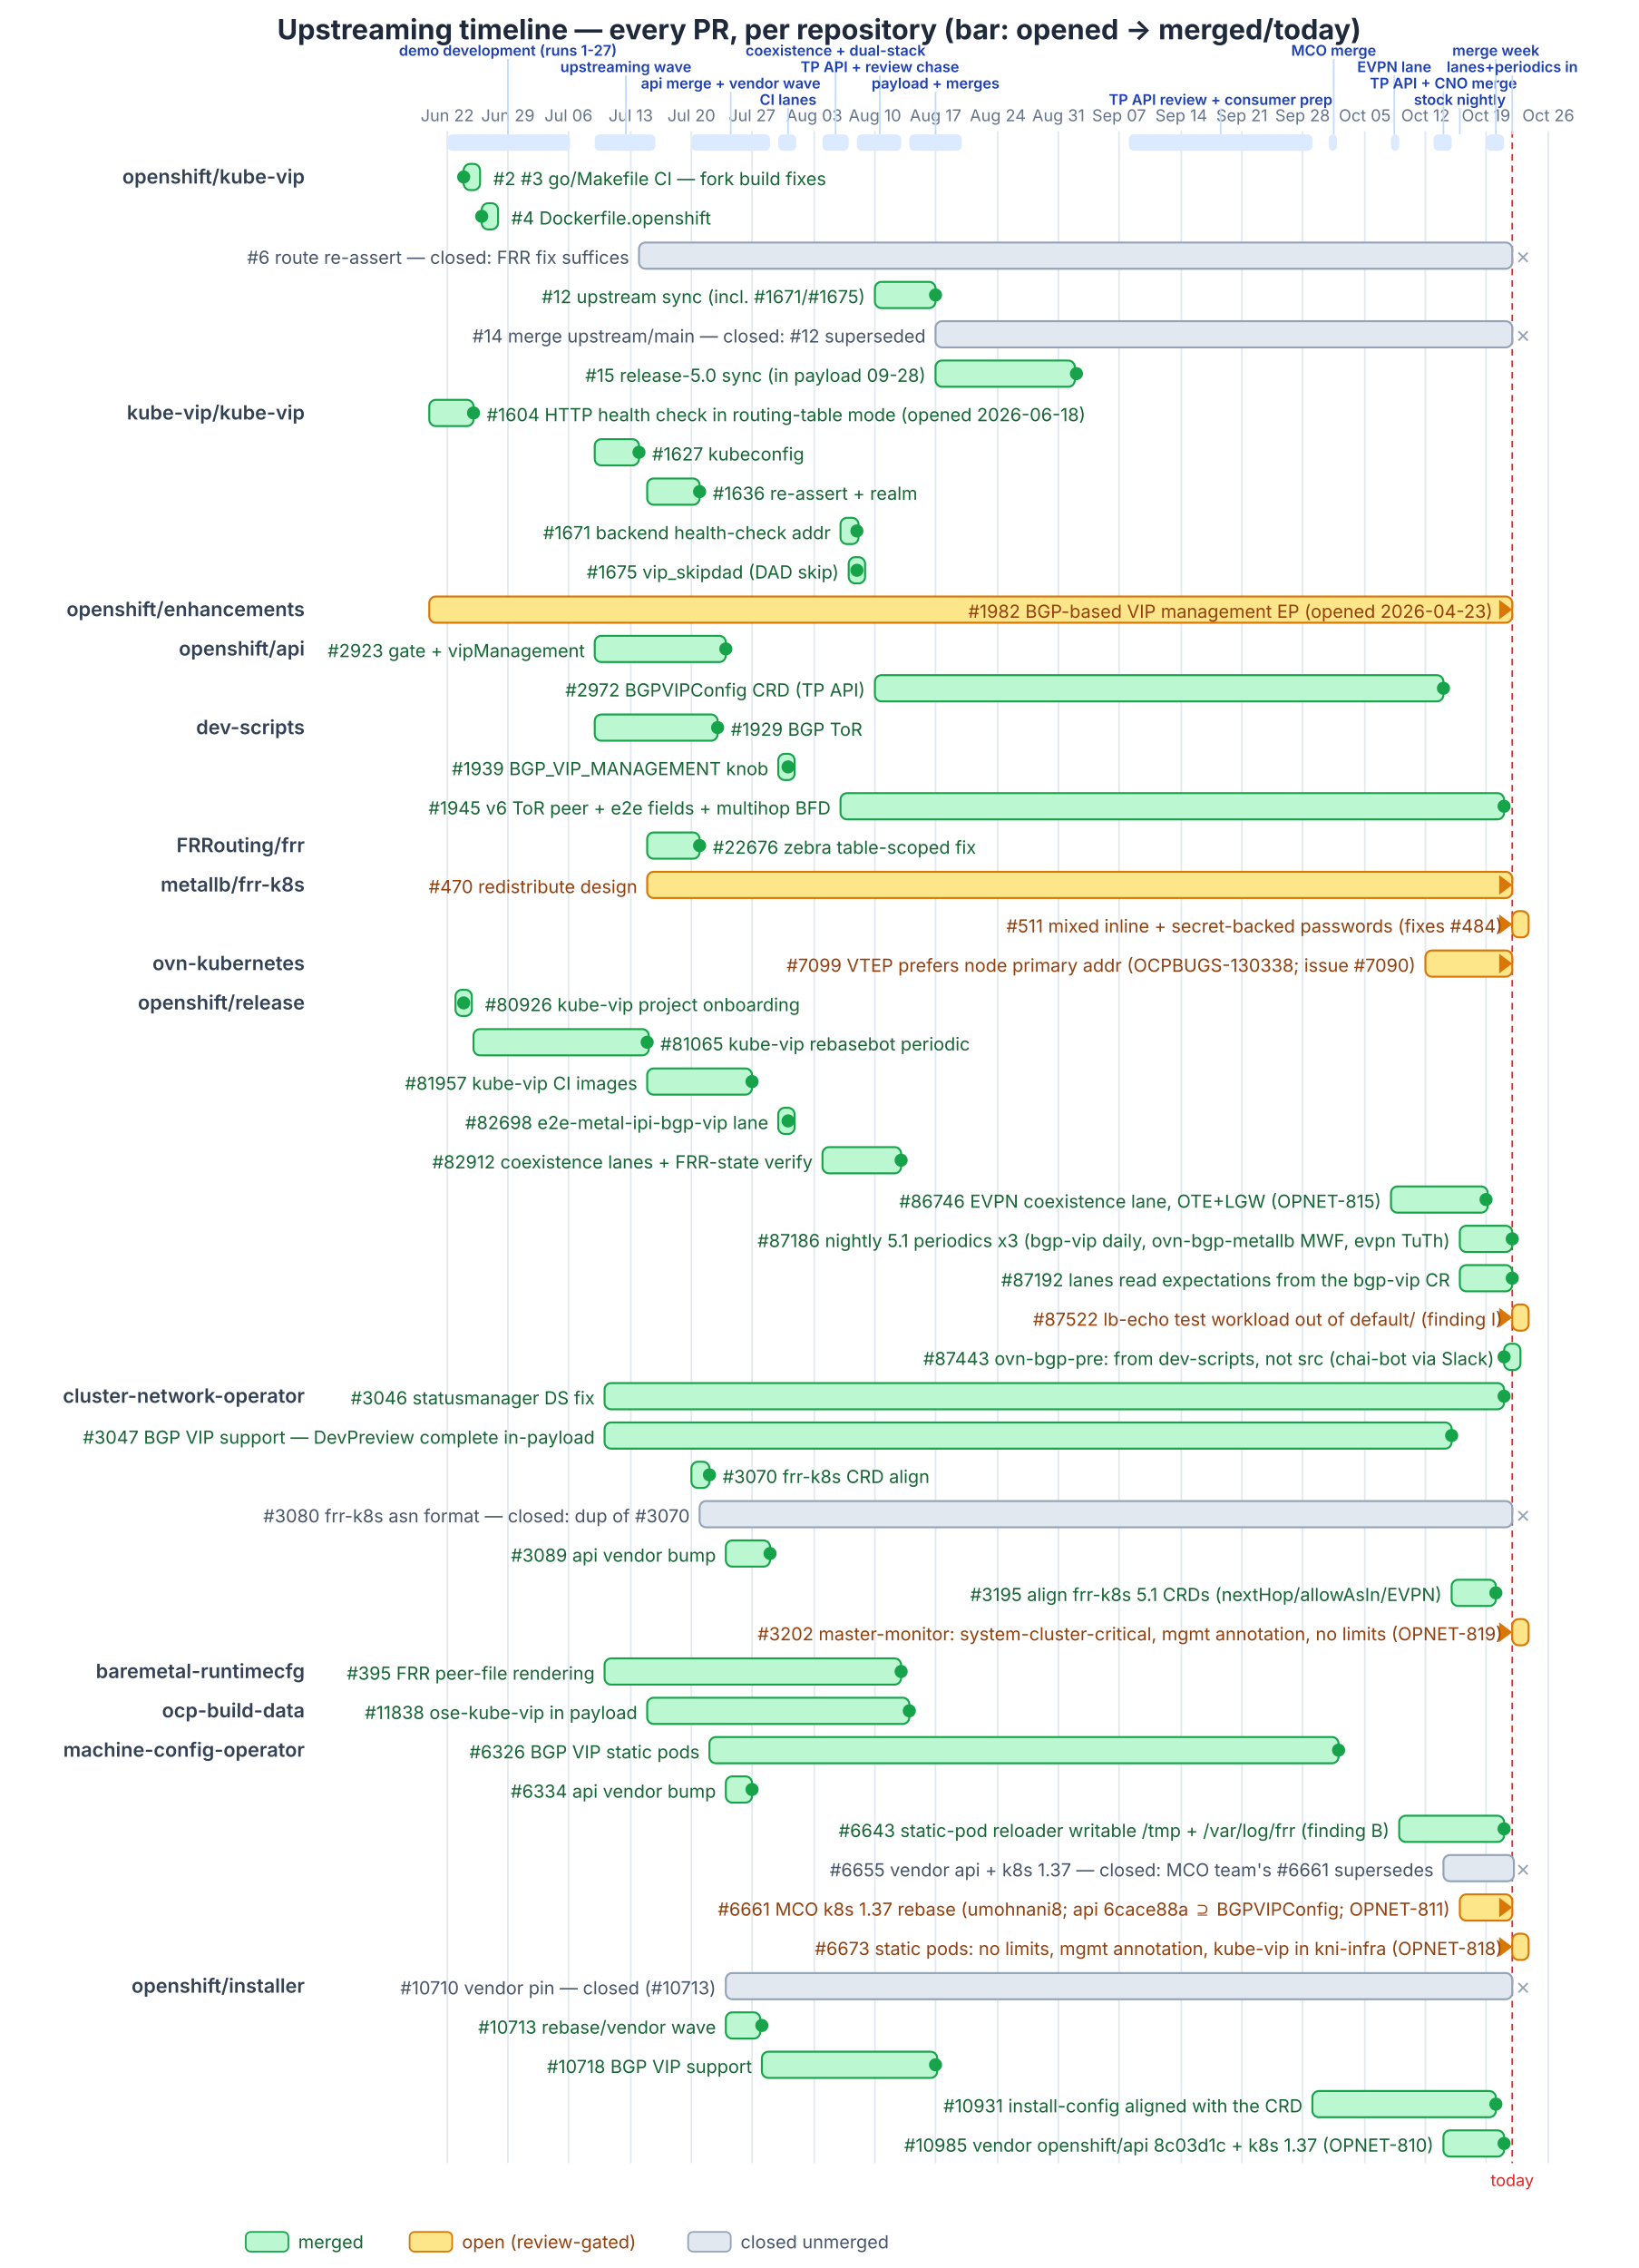
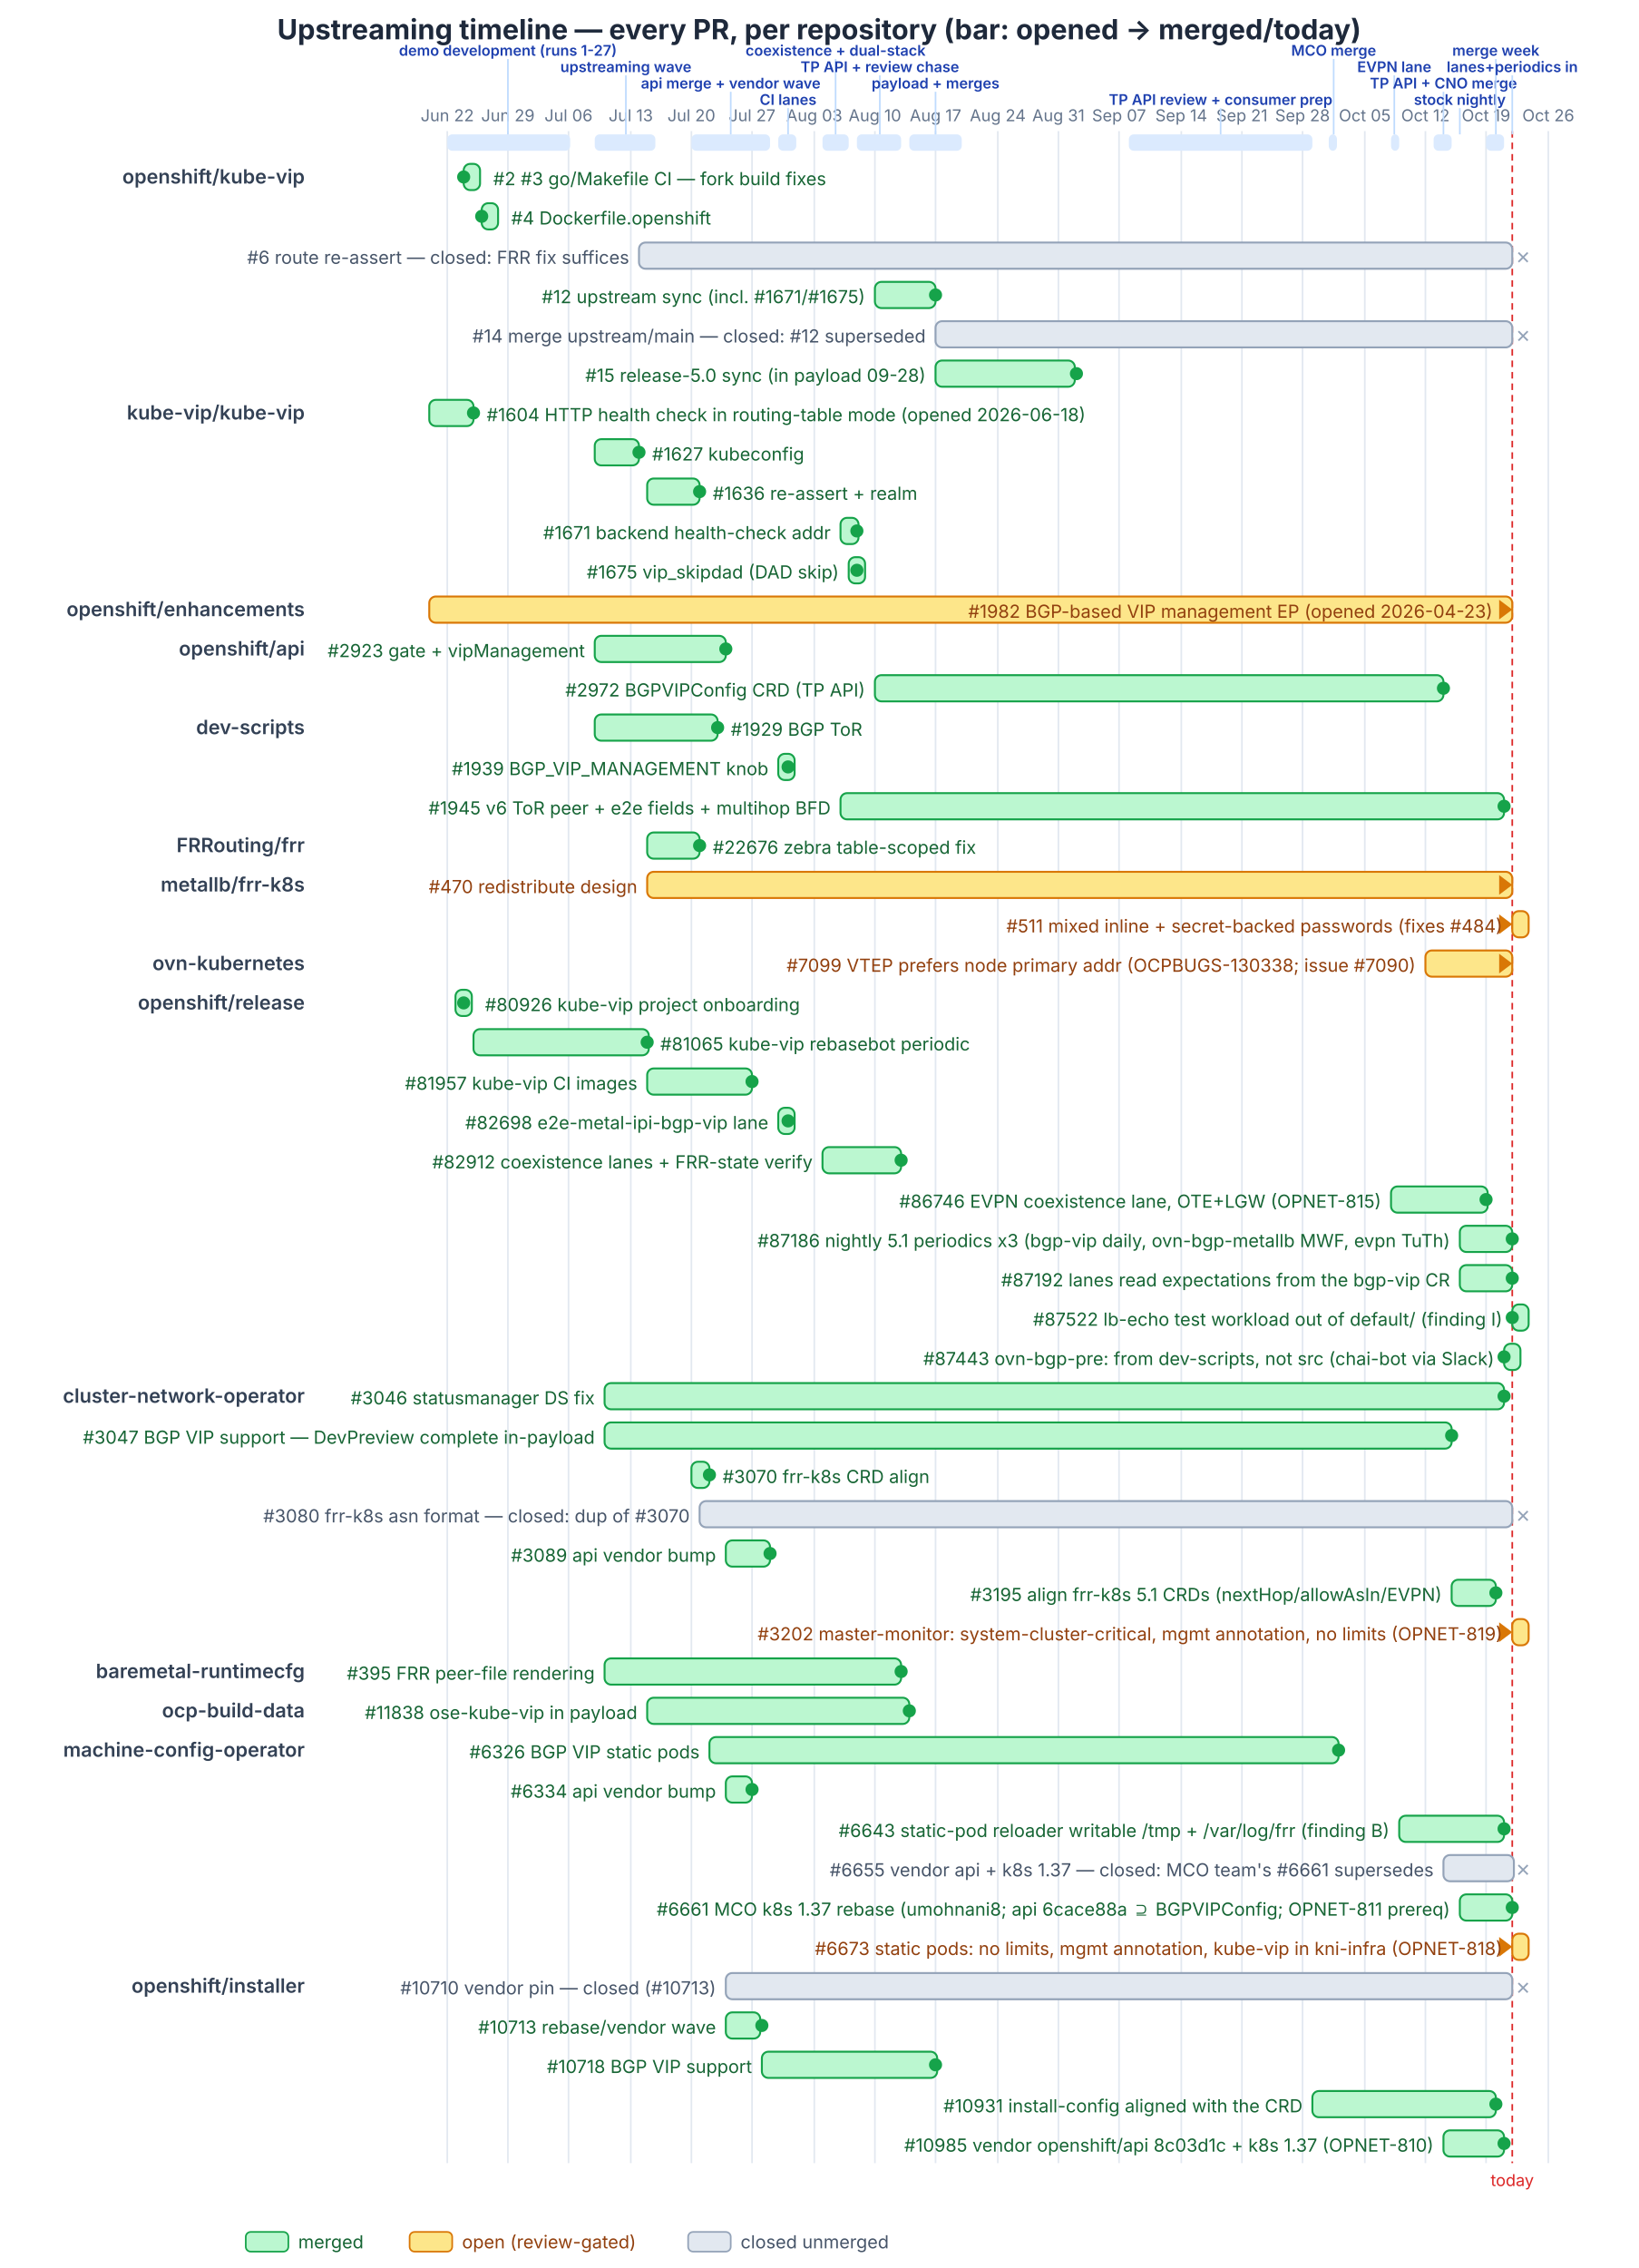
<svg xmlns="http://www.w3.org/2000/svg" width="1000" height="1384" viewBox="0 0 1000 1384" font-family="Inter, Helvetica, Arial, sans-serif">
  <text x="500" y="24" text-anchor="middle" font-size="17" font-weight="700" fill="#1e293b">Upstreaming timeline — every PR, per repository (bar: opened → merged/today)</text>
  <line x1="273" y1="80" x2="273" y2="1320" stroke="#e2e8f0" stroke-width="1" />
  <text x="273" y="74" text-anchor="middle" font-size="10" fill="#64748b">Jun 22</text>
  <line x1="310" y1="80" x2="310" y2="1320" stroke="#e2e8f0" stroke-width="1" />
  <text x="310" y="74" text-anchor="middle" font-size="10" fill="#64748b">Jun 29</text>
  <line x1="347" y1="80" x2="347" y2="1320" stroke="#e2e8f0" stroke-width="1" />
  <text x="347" y="74" text-anchor="middle" font-size="10" fill="#64748b">Jul 06</text>
  <line x1="385" y1="80" x2="385" y2="1320" stroke="#e2e8f0" stroke-width="1" />
  <text x="385" y="74" text-anchor="middle" font-size="10" fill="#64748b">Jul 13</text>
  <line x1="422" y1="80" x2="422" y2="1320" stroke="#e2e8f0" stroke-width="1" />
  <text x="422" y="74" text-anchor="middle" font-size="10" fill="#64748b">Jul 20</text>
  <line x1="459" y1="80" x2="459" y2="1320" stroke="#e2e8f0" stroke-width="1" />
  <text x="459" y="74" text-anchor="middle" font-size="10" fill="#64748b">Jul 27</text>
  <line x1="497" y1="80" x2="497" y2="1320" stroke="#e2e8f0" stroke-width="1" />
  <text x="497" y="74" text-anchor="middle" font-size="10" fill="#64748b">Aug 03</text>
  <line x1="534" y1="80" x2="534" y2="1320" stroke="#e2e8f0" stroke-width="1" />
  <text x="534" y="74" text-anchor="middle" font-size="10" fill="#64748b">Aug 10</text>
  <line x1="571" y1="80" x2="571" y2="1320" stroke="#e2e8f0" stroke-width="1" />
  <text x="571" y="74" text-anchor="middle" font-size="10" fill="#64748b">Aug 17</text>
  <line x1="609" y1="80" x2="609" y2="1320" stroke="#e2e8f0" stroke-width="1" />
  <text x="609" y="74" text-anchor="middle" font-size="10" fill="#64748b">Aug 24</text>
  <line x1="646" y1="80" x2="646" y2="1320" stroke="#e2e8f0" stroke-width="1" />
  <text x="646" y="74" text-anchor="middle" font-size="10" fill="#64748b">Aug 31</text>
  <line x1="683" y1="80" x2="683" y2="1320" stroke="#e2e8f0" stroke-width="1" />
  <text x="683" y="74" text-anchor="middle" font-size="10" fill="#64748b">Sep 07</text>
  <line x1="721" y1="80" x2="721" y2="1320" stroke="#e2e8f0" stroke-width="1" />
  <text x="721" y="74" text-anchor="middle" font-size="10" fill="#64748b">Sep 14</text>
  <line x1="758" y1="80" x2="758" y2="1320" stroke="#e2e8f0" stroke-width="1" />
  <text x="758" y="74" text-anchor="middle" font-size="10" fill="#64748b">Sep 21</text>
  <line x1="795" y1="80" x2="795" y2="1320" stroke="#e2e8f0" stroke-width="1" />
  <text x="795" y="74" text-anchor="middle" font-size="10" fill="#64748b">Sep 28</text>
  <line x1="833" y1="80" x2="833" y2="1320" stroke="#e2e8f0" stroke-width="1" />
  <text x="833" y="74" text-anchor="middle" font-size="10" fill="#64748b">Oct 05</text>
  <line x1="870" y1="80" x2="870" y2="1320" stroke="#e2e8f0" stroke-width="1" />
  <text x="870" y="74" text-anchor="middle" font-size="10" fill="#64748b">Oct 12</text>
  <line x1="907" y1="80" x2="907" y2="1320" stroke="#e2e8f0" stroke-width="1" />
  <text x="907" y="74" text-anchor="middle" font-size="10" fill="#64748b">Oct 19</text>
  <line x1="945" y1="80" x2="945" y2="1320" stroke="#e2e8f0" stroke-width="1" />
  <text x="945" y="74" text-anchor="middle" font-size="10" fill="#64748b">Oct 26</text>
  <line x1="923" y1="80" x2="923" y2="1320" stroke="#dc2626" stroke-width="1" stroke-dasharray="4 3" />
  <text x="923" y="1334" text-anchor="middle" font-size="10" fill="#dc2626">today</text>
  <rect x="273" y="82" width="75" height="10" rx="3" fill="#dbeafe" />
  <line x1="310" y1="36" x2="310" y2="82" stroke="#bfdbfe" stroke-width="1" />
  <text x="310" y="34" text-anchor="middle" font-size="9" font-weight="600" fill="#1e40af">demo development (runs 1-27)</text>
  <rect x="363" y="82" width="37" height="10" rx="3" fill="#dbeafe" />
  <line x1="382" y1="46" x2="382" y2="82" stroke="#bfdbfe" stroke-width="1" />
  <text x="382" y="44" text-anchor="middle" font-size="9" font-weight="600" fill="#1e40af">upstreaming wave</text>
  <rect x="422" y="82" width="48" height="10" rx="3" fill="#dbeafe" />
  <line x1="446" y1="56" x2="446" y2="82" stroke="#bfdbfe" stroke-width="1" />
  <text x="446" y="54" text-anchor="middle" font-size="9" font-weight="600" fill="#1e40af">api merge + vendor wave</text>
  <rect x="475" y="82" width="11" height="10" rx="3" fill="#dbeafe" />
  <line x1="481" y1="66" x2="481" y2="82" stroke="#bfdbfe" stroke-width="1" />
  <text x="481" y="64" text-anchor="middle" font-size="9" font-weight="600" fill="#1e40af">CI lanes</text>
  <rect x="502" y="82" width="16" height="10" rx="3" fill="#dbeafe" />
  <line x1="510" y1="36" x2="510" y2="82" stroke="#bfdbfe" stroke-width="1" />
  <text x="510" y="34" text-anchor="middle" font-size="9" font-weight="600" fill="#1e40af">coexistence + dual-stack</text>
  <rect x="523" y="82" width="27" height="10" rx="3" fill="#dbeafe" />
  <line x1="537" y1="46" x2="537" y2="82" stroke="#bfdbfe" stroke-width="1" />
  <text x="537" y="44" text-anchor="middle" font-size="9" font-weight="600" fill="#1e40af">TP API + review chase</text>
  <rect x="555" y="82" width="32" height="10" rx="3" fill="#dbeafe" />
  <line x1="571" y1="56" x2="571" y2="82" stroke="#bfdbfe" stroke-width="1" />
  <text x="571" y="54" text-anchor="middle" font-size="9" font-weight="600" fill="#1e40af">payload + merges</text>
  <rect x="689" y="82" width="112" height="10" rx="3" fill="#dbeafe" />
  <line x1="745" y1="66" x2="745" y2="82" stroke="#bfdbfe" stroke-width="1" />
  <text x="745" y="64" text-anchor="middle" font-size="9" font-weight="600" fill="#1e40af">TP API review + consumer prep</text>
  <rect x="811" y="82" width="5" height="10" rx="3" fill="#dbeafe" />
  <line x1="814" y1="36" x2="814" y2="82" stroke="#bfdbfe" stroke-width="1" />
  <text x="814" y="34" text-anchor="middle" font-size="9" font-weight="600" fill="#1e40af">MCO merge</text>
  <rect x="849" y="82" width="5" height="10" rx="3" fill="#dbeafe" />
  <line x1="851" y1="46" x2="851" y2="82" stroke="#bfdbfe" stroke-width="1" />
  <text x="851" y="44" text-anchor="middle" font-size="9" font-weight="600" fill="#1e40af">EVPN lane</text>
  <rect x="875" y="82" width="11" height="10" rx="3" fill="#dbeafe" />
  <line x1="881" y1="56" x2="881" y2="82" stroke="#bfdbfe" stroke-width="1" />
  <text x="881" y="54" text-anchor="middle" font-size="9" font-weight="600" fill="#1e40af">TP API + CNO merge</text>
  <rect x="891" y="82" width="0" height="10" rx="3" fill="#dbeafe" />
  <line x1="891" y1="66" x2="891" y2="82" stroke="#bfdbfe" stroke-width="1" />
  <text x="891" y="64" text-anchor="middle" font-size="9" font-weight="600" fill="#1e40af">stock nightly</text>
  <rect x="907" y="82" width="11" height="10" rx="3" fill="#dbeafe" />
  <line x1="913" y1="36" x2="913" y2="82" stroke="#bfdbfe" stroke-width="1" />
  <text x="913" y="34" text-anchor="middle" font-size="9" font-weight="600" fill="#1e40af">merge week</text>
  <rect x="923" y="82" width="0" height="10" rx="3" fill="#dbeafe" />
  <line x1="923" y1="46" x2="923" y2="82" stroke="#bfdbfe" stroke-width="1" />
  <text x="923" y="44" text-anchor="middle" font-size="9" font-weight="600" fill="#1e40af">lanes+periodics in</text>
  <text x="186" y="112" text-anchor="end" font-size="12" font-weight="600" fill="#334155">openshift/kube-vip</text>
  <rect x="283" y="100" width="10" height="16" rx="4" fill="#bbf7d0" stroke="#16a34a" stroke-width="1.2" />
  <circle cx="283" cy="108" r="4" fill="#16a34a" />
  <text x="301" y="113" font-size="11" fill="#166534">#2 #3 go/Makefile CI — fork build fixes</text>
  <rect x="294" y="124" width="10" height="16" rx="4" fill="#bbf7d0" stroke="#16a34a" stroke-width="1.2" />
  <circle cx="294" cy="132" r="4" fill="#16a34a" />
  <text x="312" y="137" font-size="11" fill="#166534">#4 Dockerfile.openshift</text>
  <rect x="390" y="148" width="533" height="16" rx="4" fill="#e2e8f0" stroke="#94a3b8" stroke-width="1.2" />
  <text x="925" y="161" font-size="11" fill="#94a3b8">✕</text>
  <text x="384" y="161" text-anchor="end" font-size="11" fill="#475569">#6 route re-assert — closed: FRR fix suffices</text>
  <rect x="534" y="172" width="37" height="16" rx="4" fill="#bbf7d0" stroke="#16a34a" stroke-width="1.2" />
  <circle cx="571" cy="180" r="4" fill="#16a34a" />
  <text x="528" y="185" text-anchor="end" font-size="11" fill="#166534">#12 upstream sync (incl. #1671/#1675)</text>
  <rect x="571" y="196" width="352" height="16" rx="4" fill="#e2e8f0" stroke="#94a3b8" stroke-width="1.2" />
  <text x="925" y="209" font-size="11" fill="#94a3b8">✕</text>
  <text x="565" y="209" text-anchor="end" font-size="11" fill="#475569">#14 merge upstream/main — closed: #12 superseded</text>
  <rect x="571" y="220" width="85" height="16" rx="4" fill="#bbf7d0" stroke="#16a34a" stroke-width="1.2" />
  <circle cx="657" cy="228" r="4" fill="#16a34a" />
  <text x="565" y="233" text-anchor="end" font-size="11" fill="#166534">#15 release-5.0 sync (in payload 09-28)</text>
  <text x="186" y="256" text-anchor="end" font-size="12" font-weight="600" fill="#334155">kube-vip/kube-vip</text>
  <rect x="262" y="244" width="27" height="16" rx="4" fill="#bbf7d0" stroke="#16a34a" stroke-width="1.2" />
  <circle cx="289" cy="252" r="4" fill="#16a34a" />
  <text x="297" y="257" font-size="11" fill="#166534">#1604 HTTP health check in routing-table mode (opened 2026-06-18)</text>
  <rect x="363" y="268" width="27" height="16" rx="4" fill="#bbf7d0" stroke="#16a34a" stroke-width="1.2" />
  <circle cx="390" cy="276" r="4" fill="#16a34a" />
  <text x="398" y="281" font-size="11" fill="#166534">#1627 kubeconfig</text>
  <rect x="395" y="292" width="32" height="16" rx="4" fill="#bbf7d0" stroke="#16a34a" stroke-width="1.2" />
  <circle cx="427" cy="300" r="4" fill="#16a34a" />
  <text x="435" y="305" font-size="11" fill="#166534">#1636 re-assert + realm</text>
  <rect x="513" y="316" width="11" height="16" rx="4" fill="#bbf7d0" stroke="#16a34a" stroke-width="1.2" />
  <circle cx="523" cy="324" r="4" fill="#16a34a" />
  <text x="507" y="329" text-anchor="end" font-size="11" fill="#166534">#1671 backend health-check addr</text>
  <rect x="518" y="340" width="10" height="16" rx="4" fill="#bbf7d0" stroke="#16a34a" stroke-width="1.2" />
  <circle cx="523" cy="348" r="4" fill="#16a34a" />
  <text x="512" y="353" text-anchor="end" font-size="11" fill="#166534">#1675 vip_skipdad (DAD skip)</text>
  <text x="186" y="376" text-anchor="end" font-size="12" font-weight="600" fill="#334155">openshift/enhancements</text>
  <rect x="262" y="364" width="661" height="16" rx="4" fill="#fde68a" stroke="#d97706" stroke-width="1.2" />
  <path d="M915,366 L923,372 L915,378 z" fill="#d97706" />
  <text x="911" y="377" text-anchor="end" font-size="11" fill="#92400e">#1982 BGP-based VIP management EP (opened 2026-04-23)</text>
  <text x="186" y="400" text-anchor="end" font-size="12" font-weight="600" fill="#334155">openshift/api</text>
  <rect x="363" y="388" width="80" height="16" rx="4" fill="#bbf7d0" stroke="#16a34a" stroke-width="1.2" />
  <circle cx="443" cy="396" r="4" fill="#16a34a" />
  <text x="357" y="401" text-anchor="end" font-size="11" fill="#166534">#2923 gate + vipManagement</text>
  <rect x="534" y="412" width="347" height="16" rx="4" fill="#bbf7d0" stroke="#16a34a" stroke-width="1.2" />
  <circle cx="881" cy="420" r="4" fill="#16a34a" />
  <text x="528" y="425" text-anchor="end" font-size="11" fill="#166534">#2972 BGPVIPConfig CRD (TP API)</text>
  <text x="186" y="448" text-anchor="end" font-size="12" font-weight="600" fill="#334155">dev-scripts</text>
  <rect x="363" y="436" width="75" height="16" rx="4" fill="#bbf7d0" stroke="#16a34a" stroke-width="1.2" />
  <circle cx="438" cy="444" r="4" fill="#16a34a" />
  <text x="446" y="449" font-size="11" fill="#166534">#1929 BGP ToR</text>
  <rect x="475" y="460" width="10" height="16" rx="4" fill="#bbf7d0" stroke="#16a34a" stroke-width="1.2" />
  <circle cx="481" cy="468" r="4" fill="#16a34a" />
  <text x="469" y="473" text-anchor="end" font-size="11" fill="#166534">#1939 BGP_VIP_MANAGEMENT knob</text>
  <rect x="513" y="484" width="405" height="16" rx="4" fill="#bbf7d0" stroke="#16a34a" stroke-width="1.2" />
  <circle cx="918" cy="492" r="4" fill="#16a34a" />
  <text x="507" y="497" text-anchor="end" font-size="11" fill="#166534">#1945 v6 ToR peer + e2e fields + multihop BFD</text>
  <text x="186" y="520" text-anchor="end" font-size="12" font-weight="600" fill="#334155">FRRouting/frr</text>
  <rect x="395" y="508" width="32" height="16" rx="4" fill="#bbf7d0" stroke="#16a34a" stroke-width="1.2" />
  <circle cx="427" cy="516" r="4" fill="#16a34a" />
  <text x="435" y="521" font-size="11" fill="#166534">#22676 zebra table-scoped fix</text>
  <text x="186" y="544" text-anchor="end" font-size="12" font-weight="600" fill="#334155">metallb/frr-k8s</text>
  <rect x="395" y="532" width="528" height="16" rx="4" fill="#fde68a" stroke="#d97706" stroke-width="1.2" />
  <path d="M915,534 L923,540 L915,546 z" fill="#d97706" />
  <text x="389" y="545" text-anchor="end" font-size="11" fill="#92400e">#470 redistribute design</text>
  <rect x="923" y="556" width="10" height="16" rx="4" fill="#fde68a" stroke="#d97706" stroke-width="1.2" />
  <path d="M915,558 L923,564 L915,570 z" fill="#d97706" />
  <text x="917" y="569" text-anchor="end" font-size="11" fill="#92400e">#511 mixed inline + secret-backed passwords (fixes #484)</text>
  <text x="186" y="592" text-anchor="end" font-size="12" font-weight="600" fill="#334155">ovn-kubernetes</text>
  <rect x="870" y="580" width="53" height="16" rx="4" fill="#fde68a" stroke="#d97706" stroke-width="1.2" />
  <path d="M915,582 L923,588 L915,594 z" fill="#d97706" />
  <text x="864" y="593" text-anchor="end" font-size="11" fill="#92400e">#7099 VTEP prefers node primary addr (OCPBUGS-130338; issue #7090)</text>
  <text x="186" y="616" text-anchor="end" font-size="12" font-weight="600" fill="#334155">openshift/release</text>
  <rect x="278" y="604" width="10" height="16" rx="4" fill="#bbf7d0" stroke="#16a34a" stroke-width="1.2" />
  <circle cx="283" cy="612" r="4" fill="#16a34a" />
  <text x="296" y="617" font-size="11" fill="#166534">#80926 kube-vip project onboarding</text>
  <rect x="289" y="628" width="107" height="16" rx="4" fill="#bbf7d0" stroke="#16a34a" stroke-width="1.2" />
  <circle cx="395" cy="636" r="4" fill="#16a34a" />
  <text x="403" y="641" font-size="11" fill="#166534">#81065 kube-vip rebasebot periodic</text>
  <rect x="395" y="652" width="64" height="16" rx="4" fill="#bbf7d0" stroke="#16a34a" stroke-width="1.2" />
  <circle cx="459" cy="660" r="4" fill="#16a34a" />
  <text x="389" y="665" text-anchor="end" font-size="11" fill="#166534">#81957 kube-vip CI images</text>
  <rect x="475" y="676" width="10" height="16" rx="4" fill="#bbf7d0" stroke="#16a34a" stroke-width="1.2" />
  <circle cx="481" cy="684" r="4" fill="#16a34a" />
  <text x="469" y="689" text-anchor="end" font-size="11" fill="#166534">#82698 e2e-metal-ipi-bgp-vip lane</text>
  <rect x="502" y="700" width="48" height="16" rx="4" fill="#bbf7d0" stroke="#16a34a" stroke-width="1.2" />
  <circle cx="550" cy="708" r="4" fill="#16a34a" />
  <text x="496" y="713" text-anchor="end" font-size="11" fill="#166534">#82912 coexistence lanes + FRR-state verify</text>
  <rect x="849" y="724" width="59" height="16" rx="4" fill="#bbf7d0" stroke="#16a34a" stroke-width="1.2" />
  <circle cx="907" cy="732" r="4" fill="#16a34a" />
  <text x="843" y="737" text-anchor="end" font-size="11" fill="#166534">#86746 EVPN coexistence lane, OTE+LGW (OPNET-815)</text>
  <rect x="891" y="748" width="32" height="16" rx="4" fill="#bbf7d0" stroke="#16a34a" stroke-width="1.2" />
  <circle cx="923" cy="756" r="4" fill="#16a34a" />
  <text x="885" y="761" text-anchor="end" font-size="11" fill="#166534">#87186 nightly 5.1 periodics x3 (bgp-vip daily, ovn-bgp-metallb MWF, evpn TuTh)</text>
  <rect x="891" y="772" width="32" height="16" rx="4" fill="#bbf7d0" stroke="#16a34a" stroke-width="1.2" />
  <circle cx="923" cy="780" r="4" fill="#16a34a" />
  <text x="885" y="785" text-anchor="end" font-size="11" fill="#166534">#87192 lanes read expectations from the bgp-vip CR</text>
-   <rect x="923" y="796" width="10" height="16" rx="4" fill="#fde68a" stroke="#d97706" stroke-width="1.2" />
-   <path d="M915,798 L923,804 L915,810 z" fill="#d97706" />
-   <text x="917" y="809" text-anchor="end" font-size="11" fill="#92400e">#87522 lb-echo test workload out of default/ (finding I)</text>
+   <rect x="923" y="796" width="10" height="16" rx="4" fill="#bbf7d0" stroke="#16a34a" stroke-width="1.2" />
+   <circle cx="923" cy="804" r="4" fill="#16a34a" />
+   <text x="917" y="809" text-anchor="end" font-size="11" fill="#166534">#87522 lb-echo test workload out of default/ (finding I)</text>
  <rect x="918" y="820" width="10" height="16" rx="4" fill="#bbf7d0" stroke="#16a34a" stroke-width="1.2" />
  <circle cx="918" cy="828" r="4" fill="#16a34a" />
  <text x="912" y="833" text-anchor="end" font-size="11" fill="#166534">#87443 ovn-bgp-pre: from dev-scripts, not src (chai-bot via Slack)</text>
  <text x="186" y="856" text-anchor="end" font-size="12" font-weight="600" fill="#334155">cluster-network-operator</text>
  <rect x="369" y="844" width="549" height="16" rx="4" fill="#bbf7d0" stroke="#16a34a" stroke-width="1.2" />
  <circle cx="918" cy="852" r="4" fill="#16a34a" />
  <text x="363" y="857" text-anchor="end" font-size="11" fill="#166534">#3046 statusmanager DS fix</text>
  <rect x="369" y="868" width="517" height="16" rx="4" fill="#bbf7d0" stroke="#16a34a" stroke-width="1.2" />
  <circle cx="886" cy="876" r="4" fill="#16a34a" />
  <text x="363" y="881" text-anchor="end" font-size="11" fill="#166534">#3047 BGP VIP support — DevPreview complete in-payload</text>
  <rect x="422" y="892" width="11" height="16" rx="4" fill="#bbf7d0" stroke="#16a34a" stroke-width="1.2" />
  <circle cx="433" cy="900" r="4" fill="#16a34a" />
  <text x="441" y="905" font-size="11" fill="#166534">#3070 frr-k8s CRD align</text>
  <rect x="427" y="916" width="496" height="16" rx="4" fill="#e2e8f0" stroke="#94a3b8" stroke-width="1.2" />
  <text x="925" y="929" font-size="11" fill="#94a3b8">✕</text>
  <text x="421" y="929" text-anchor="end" font-size="11" fill="#475569">#3080 frr-k8s asn format — closed: dup of #3070</text>
  <rect x="443" y="940" width="27" height="16" rx="4" fill="#bbf7d0" stroke="#16a34a" stroke-width="1.2" />
  <circle cx="470" cy="948" r="4" fill="#16a34a" />
  <text x="437" y="953" text-anchor="end" font-size="11" fill="#166534">#3089 api vendor bump</text>
  <rect x="886" y="964" width="27" height="16" rx="4" fill="#bbf7d0" stroke="#16a34a" stroke-width="1.2" />
  <circle cx="913" cy="972" r="4" fill="#16a34a" />
  <text x="880" y="977" text-anchor="end" font-size="11" fill="#166534">#3195 align frr-k8s 5.1 CRDs (nextHop/allowAsIn/EVPN)</text>
  <rect x="923" y="988" width="10" height="16" rx="4" fill="#fde68a" stroke="#d97706" stroke-width="1.2" />
  <path d="M915,990 L923,996 L915,1002 z" fill="#d97706" />
  <text x="917" y="1001" text-anchor="end" font-size="11" fill="#92400e">#3202 master-monitor: system-cluster-critical, mgmt annotation, no limits (OPNET-819)</text>
  <text x="186" y="1024" text-anchor="end" font-size="12" font-weight="600" fill="#334155">baremetal-runtimecfg</text>
  <rect x="369" y="1012" width="181" height="16" rx="4" fill="#bbf7d0" stroke="#16a34a" stroke-width="1.2" />
  <circle cx="550" cy="1020" r="4" fill="#16a34a" />
  <text x="363" y="1025" text-anchor="end" font-size="11" fill="#166534">#395 FRR peer-file rendering</text>
  <text x="186" y="1048" text-anchor="end" font-size="12" font-weight="600" fill="#334155">ocp-build-data</text>
  <rect x="395" y="1036" width="160" height="16" rx="4" fill="#bbf7d0" stroke="#16a34a" stroke-width="1.2" />
  <circle cx="555" cy="1044" r="4" fill="#16a34a" />
  <text x="389" y="1049" text-anchor="end" font-size="11" fill="#166534">#11838 ose-kube-vip in payload</text>
  <text x="186" y="1072" text-anchor="end" font-size="12" font-weight="600" fill="#334155">machine-config-operator</text>
  <rect x="433" y="1060" width="384" height="16" rx="4" fill="#bbf7d0" stroke="#16a34a" stroke-width="1.2" />
  <circle cx="817" cy="1068" r="4" fill="#16a34a" />
  <text x="427" y="1073" text-anchor="end" font-size="11" fill="#166534">#6326 BGP VIP static pods</text>
  <rect x="443" y="1084" width="16" height="16" rx="4" fill="#bbf7d0" stroke="#16a34a" stroke-width="1.2" />
  <circle cx="459" cy="1092" r="4" fill="#16a34a" />
  <text x="437" y="1097" text-anchor="end" font-size="11" fill="#166534">#6334 api vendor bump</text>
  <rect x="854" y="1108" width="64" height="16" rx="4" fill="#bbf7d0" stroke="#16a34a" stroke-width="1.2" />
  <circle cx="918" cy="1116" r="4" fill="#16a34a" />
  <text x="848" y="1121" text-anchor="end" font-size="11" fill="#166534">#6643 static-pod reloader writable /tmp + /var/log/frr (finding B)</text>
  <rect x="881" y="1132" width="43" height="16" rx="4" fill="#e2e8f0" stroke="#94a3b8" stroke-width="1.2" />
  <text x="925" y="1145" font-size="11" fill="#94a3b8">✕</text>
  <text x="875" y="1145" text-anchor="end" font-size="11" fill="#475569">#6655 vendor api + k8s 1.37 — closed: MCO team's #6661 supersedes</text>
-   <rect x="891" y="1156" width="32" height="16" rx="4" fill="#fde68a" stroke="#d97706" stroke-width="1.2" />
-   <path d="M915,1158 L923,1164 L915,1170 z" fill="#d97706" />
-   <text x="885" y="1169" text-anchor="end" font-size="11" fill="#92400e">#6661 MCO k8s 1.37 rebase (umohnani8; api 6cace88a ⊇ BGPVIPConfig; OPNET-811)</text>
+   <rect x="891" y="1156" width="32" height="16" rx="4" fill="#bbf7d0" stroke="#16a34a" stroke-width="1.2" />
+   <circle cx="923" cy="1164" r="4" fill="#16a34a" />
+   <text x="885" y="1169" text-anchor="end" font-size="11" fill="#166534">#6661 MCO k8s 1.37 rebase (umohnani8; api 6cace88a ⊇ BGPVIPConfig; OPNET-811 prereq)</text>
  <rect x="923" y="1180" width="10" height="16" rx="4" fill="#fde68a" stroke="#d97706" stroke-width="1.2" />
  <path d="M915,1182 L923,1188 L915,1194 z" fill="#d97706" />
  <text x="917" y="1193" text-anchor="end" font-size="11" fill="#92400e">#6673 static pods: no limits, mgmt annotation, kube-vip in kni-infra (OPNET-818)</text>
  <text x="186" y="1216" text-anchor="end" font-size="12" font-weight="600" fill="#334155">openshift/installer</text>
  <rect x="443" y="1204" width="480" height="16" rx="4" fill="#e2e8f0" stroke="#94a3b8" stroke-width="1.2" />
  <text x="925" y="1217" font-size="11" fill="#94a3b8">✕</text>
  <text x="437" y="1217" text-anchor="end" font-size="11" fill="#475569">#10710 vendor pin — closed (#10713)</text>
  <rect x="443" y="1228" width="21" height="16" rx="4" fill="#bbf7d0" stroke="#16a34a" stroke-width="1.2" />
  <circle cx="465" cy="1236" r="4" fill="#16a34a" />
  <text x="437" y="1241" text-anchor="end" font-size="11" fill="#166534">#10713 rebase/vendor wave</text>
  <rect x="465" y="1252" width="107" height="16" rx="4" fill="#bbf7d0" stroke="#16a34a" stroke-width="1.2" />
  <circle cx="571" cy="1260" r="4" fill="#16a34a" />
  <text x="459" y="1265" text-anchor="end" font-size="11" fill="#166534">#10718 BGP VIP support</text>
  <rect x="801" y="1276" width="112" height="16" rx="4" fill="#bbf7d0" stroke="#16a34a" stroke-width="1.2" />
  <circle cx="913" cy="1284" r="4" fill="#16a34a" />
  <text x="795" y="1289" text-anchor="end" font-size="11" fill="#166534">#10931 install-config aligned with the CRD</text>
  <rect x="881" y="1300" width="37" height="16" rx="4" fill="#bbf7d0" stroke="#16a34a" stroke-width="1.2" />
  <circle cx="918" cy="1308" r="4" fill="#16a34a" />
  <text x="875" y="1313" text-anchor="end" font-size="11" fill="#166534">#10985 vendor openshift/api 8c03d1c + k8s 1.37 (OPNET-810)</text>
  <g font-size="11">
    <rect x="150" y="1362" width="26" height="12" rx="3" fill="#bbf7d0" stroke="#16a34a" />
    <text x="182" y="1372" fill="#166534">merged</text>
    <rect x="250" y="1362" width="26" height="12" rx="3" fill="#fde68a" stroke="#d97706" />
    <text x="282" y="1372" fill="#92400e">open (review-gated)</text>
    <rect x="420" y="1362" width="26" height="12" rx="3" fill="#e2e8f0" stroke="#94a3b8" />
    <text x="452" y="1372" fill="#475569">closed unmerged</text>
  </g>
</svg>
